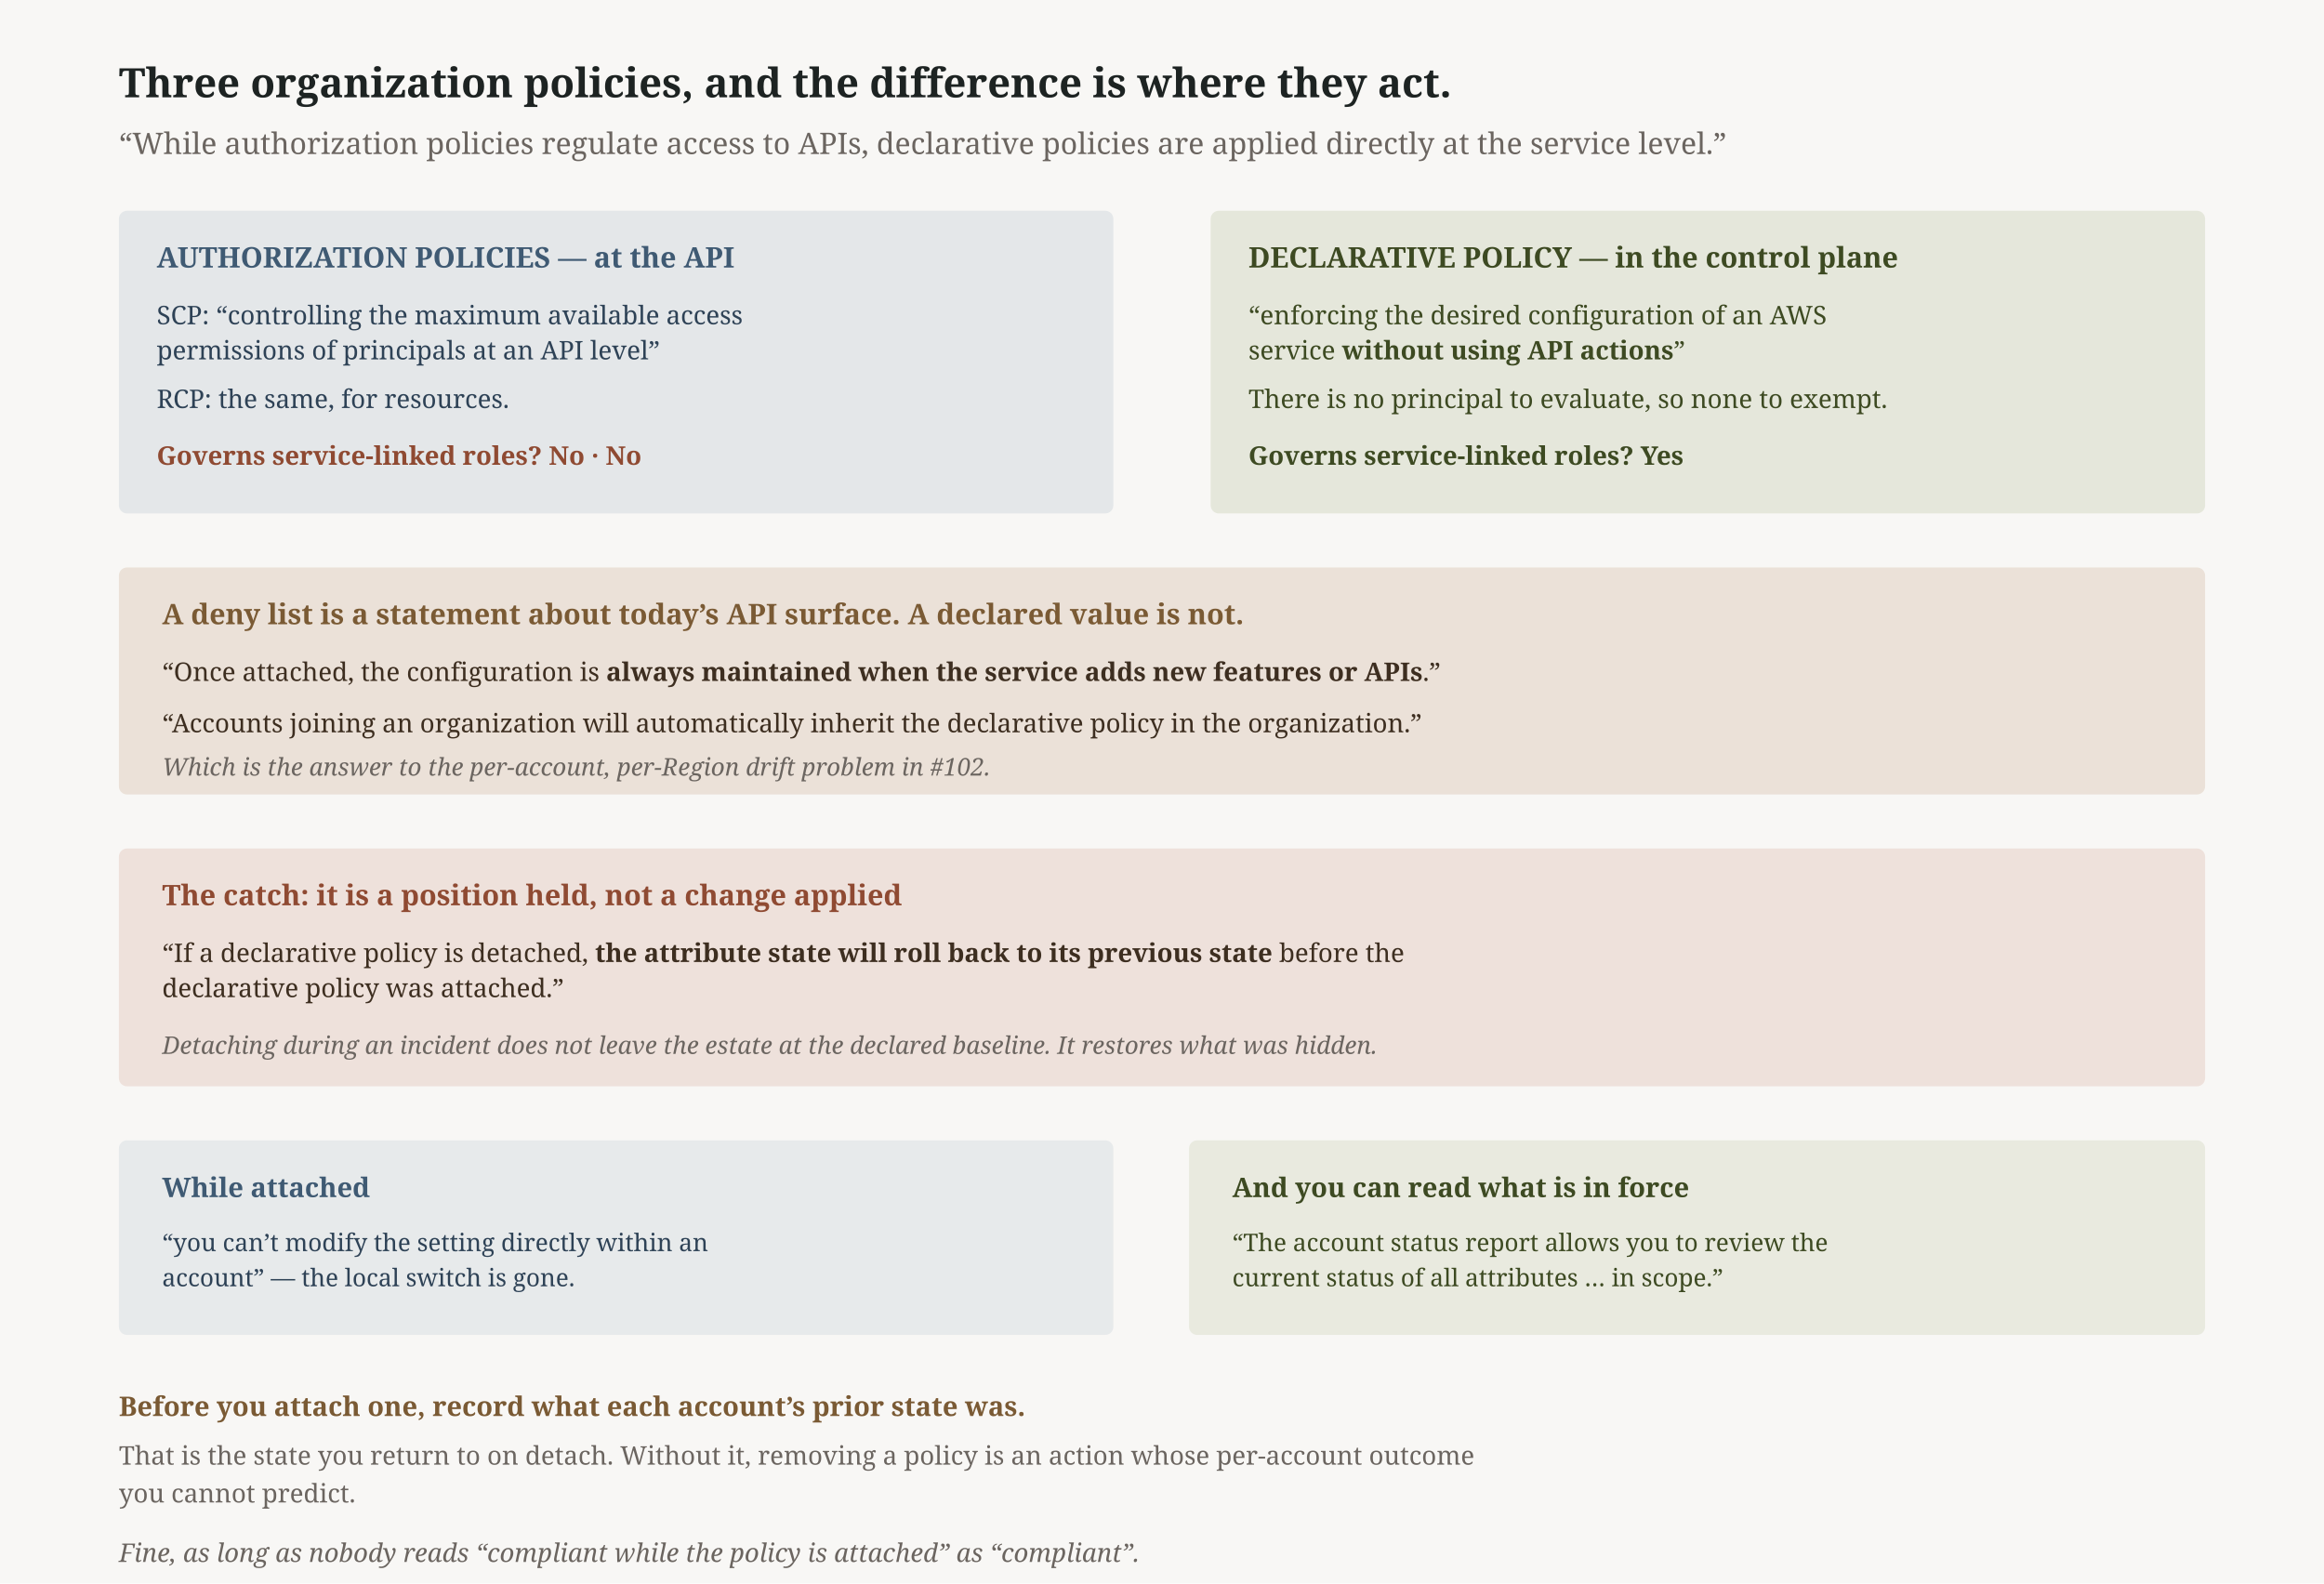
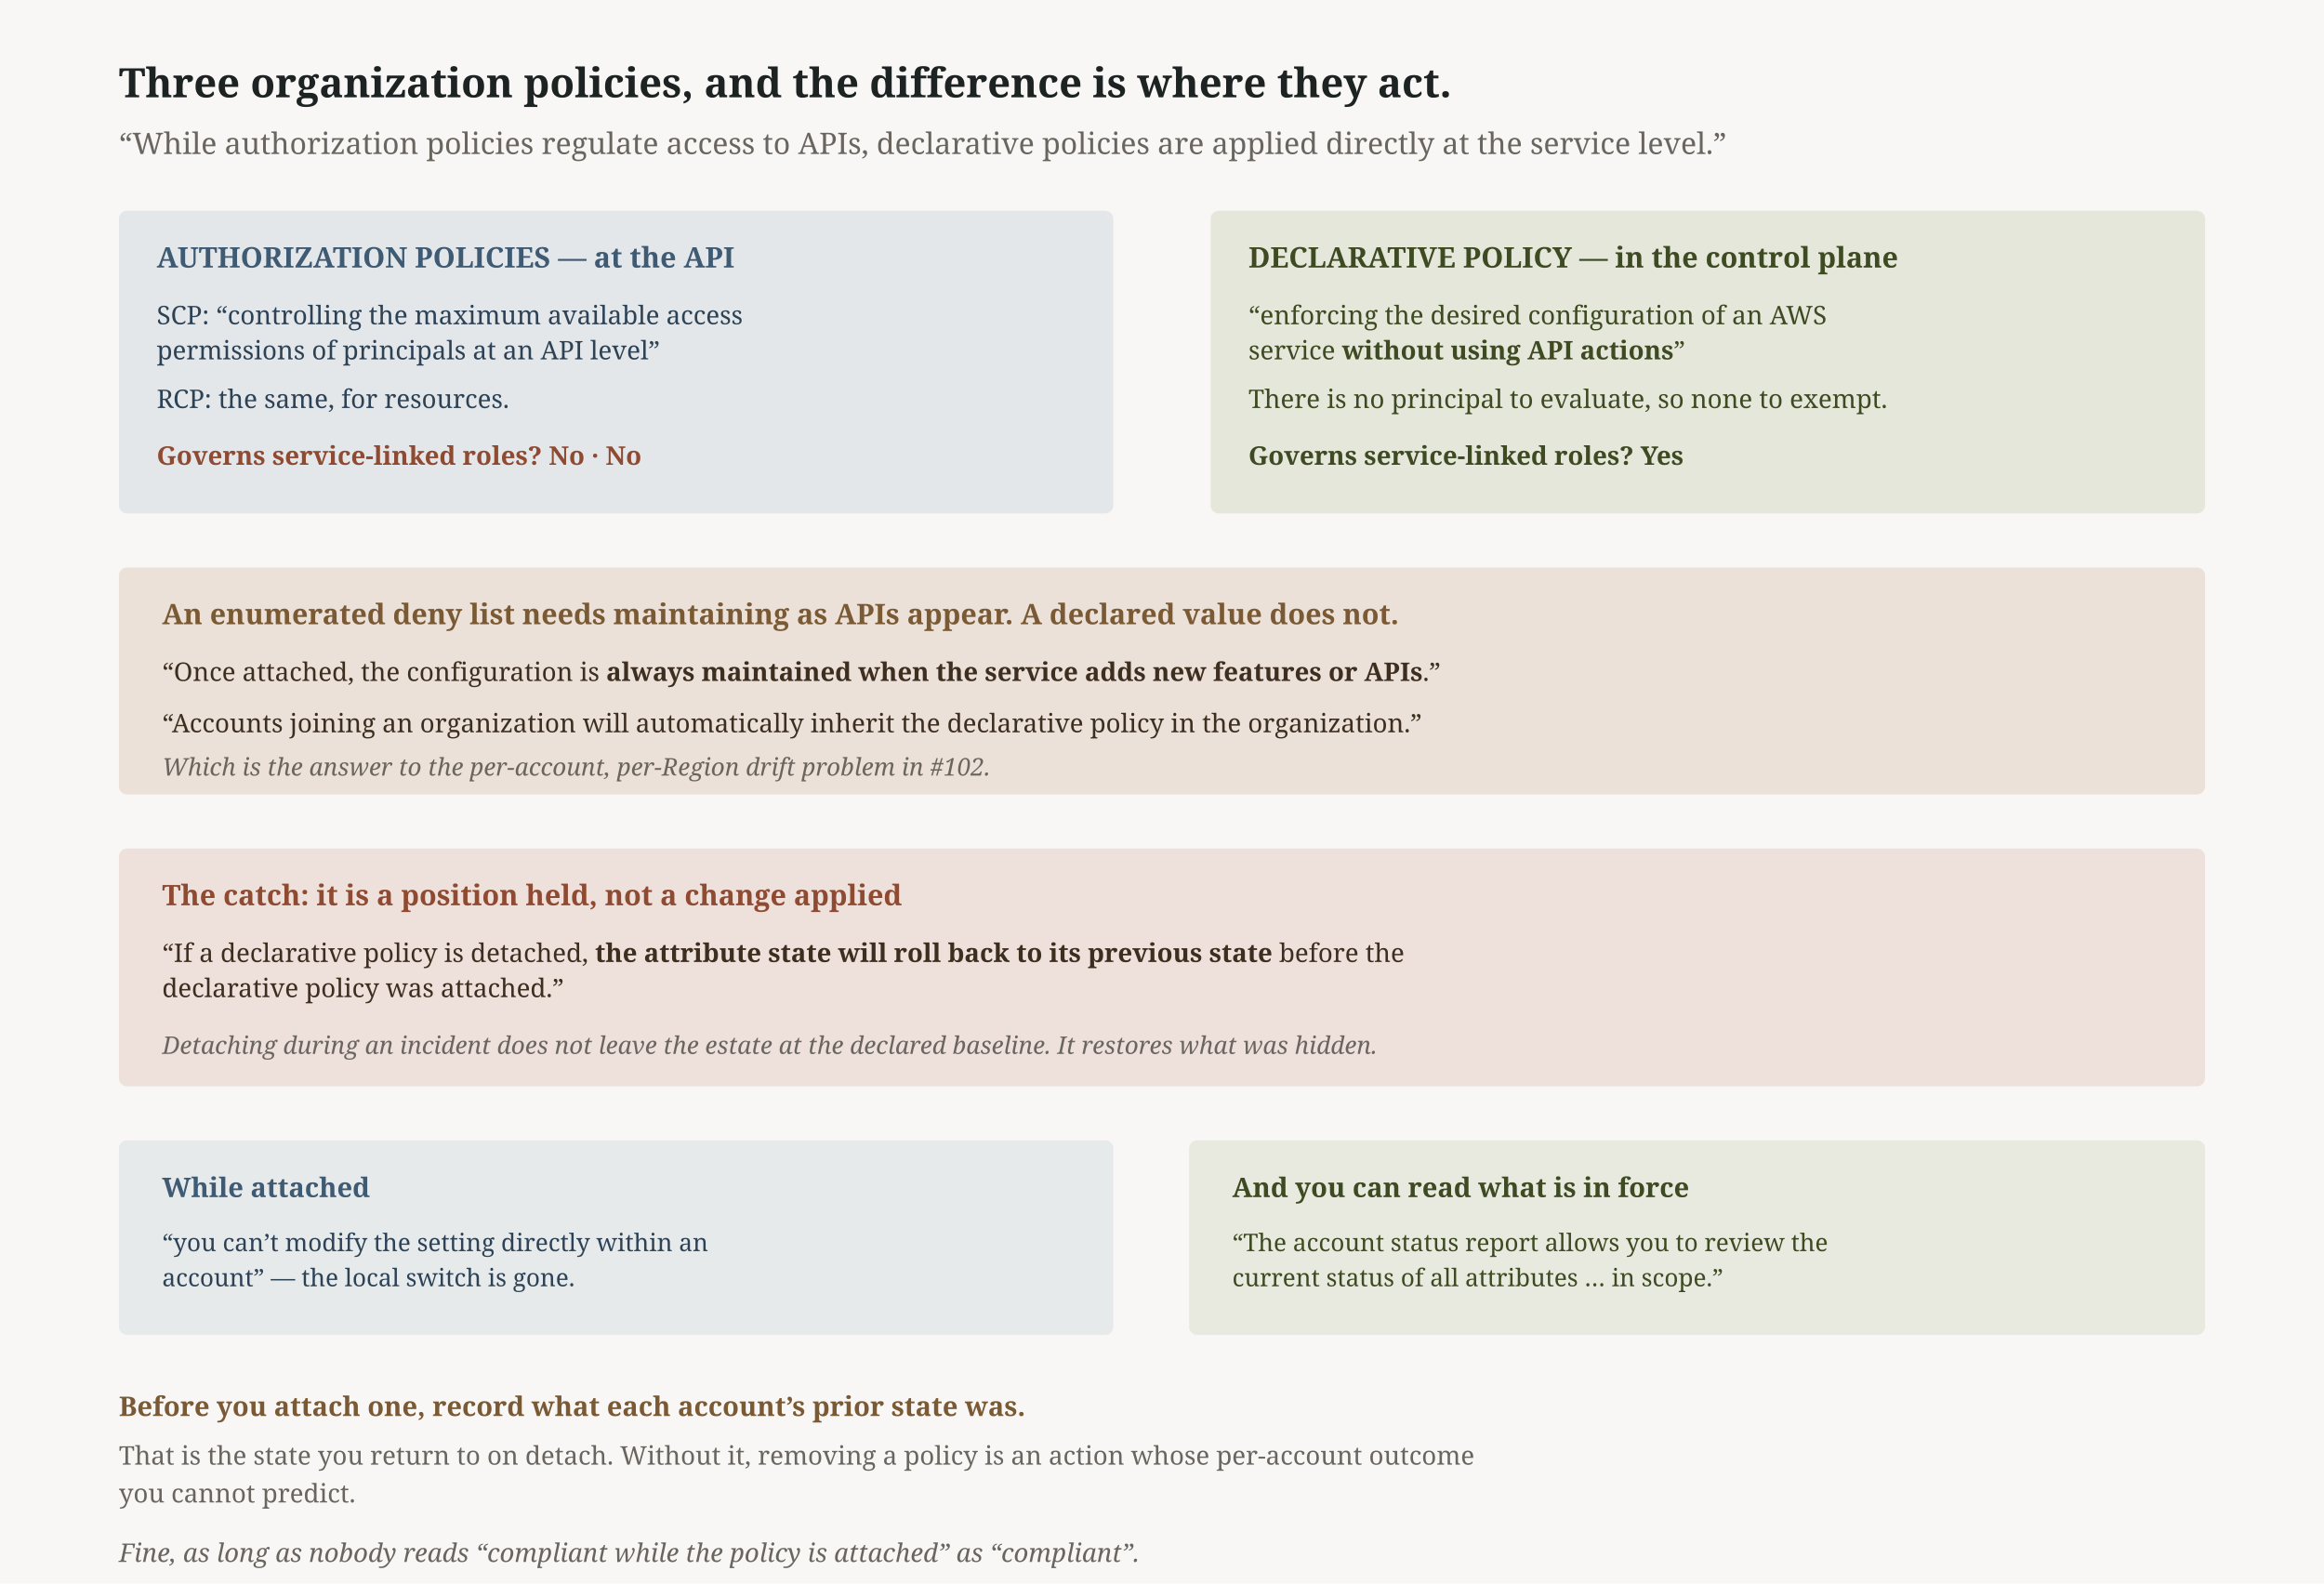
- <svg xmlns="http://www.w3.org/2000/svg" viewBox="0 0 860 586" style="width:100%;max-width:860px;" role="img" aria-label="Diagram: AWS Organizations declarative policies are enforced in the service's control plane, which AWS describes as an important distinction from authorization policies such as service control policies and resource control policies. Authorization policies regulate access to APIs, while declarative policies are applied directly at the service level to enforce durable intent. A service control policy governs principals by controlling the maximum available access permissions of principals at an API level and does not govern service-linked roles. A resource control policy does the same for resources at an API level and also does not govern service-linked roles. A declarative policy enforces the desired configuration of an AWS service without using API actions, and it does govern service-linked roles. Because it asserts a value rather than enumerating denied calls, the configuration is always maintained when the service adds new features or APIs, and is maintained when new accounts are added to the organization, which inherit the policy automatically. The catch is that a declarative policy is a position held rather than a change applied: if it is detached, the attribute state rolls back to its previous state before the policy was attached, and while it is attached an account cannot modify the setting directly. The account status report shows the current status of all supported attributes for accounts in scope.">
+ <svg xmlns="http://www.w3.org/2000/svg" viewBox="0 0 860 586" style="width:100%;max-width:860px;" role="img" aria-label="Diagram: AWS Organizations declarative policies are enforced in the service's control plane, which AWS describes as an important distinction from authorization policies such as service control policies and resource control policies. Authorization policies regulate access to APIs, while declarative policies are applied directly at the service level to enforce durable intent. A service control policy governs principals by controlling the maximum available access permissions of principals at an API level and does not govern service-linked roles. A resource control policy does the same for resources at an API level and also does not govern service-linked roles. A declarative policy enforces the desired configuration of an AWS service without using API actions, and it does govern service-linked roles. Because it asserts a value rather than enumerating denied calls, the configuration is always maintained for supported attributes when the service adds new features or APIs, and is maintained when new accounts are added to the organization, which inherit the policy automatically. The catch is that a declarative policy is a position held rather than a change applied: if it is detached, the attribute state rolls back to its previous state before the policy was attached, and while it is attached an account cannot modify the setting directly. The account status report shows the current status of all supported attributes for accounts in scope.">
  <rect width="860" height="586" fill="#F8F7F5" />
  <text x="44" y="36" font-family="Georgia, serif" font-size="15" font-weight="bold" fill="#1D2322">Three organization policies, and the difference is where they act.</text>
  <text x="44" y="57" font-family="Georgia, serif" font-size="11" fill="#6B6560">“While authorization policies regulate access to APIs, declarative policies are applied directly at the service level.”</text>
  <rect x="44" y="78" width="368" height="112" rx="3" fill="#5B7B9A" opacity="0.13" />
  <text x="58" y="99" font-family="Georgia, serif" font-size="10.5" font-weight="bold" fill="#3F5A73">AUTHORIZATION POLICIES — at the API</text>
  <text x="58" y="120" font-family="Georgia, serif" font-size="9.5" fill="#2E4256">SCP: “controlling the maximum available access</text>
  <text x="58" y="133" font-family="Georgia, serif" font-size="9.5" fill="#2E4256">permissions of principals at an API level”</text>
  <text x="58" y="151" font-family="Georgia, serif" font-size="9.5" fill="#2E4256">RCP: the same, for resources.</text>
  <text x="58" y="172" font-family="Georgia, serif" font-size="9.5" font-weight="bold" fill="#8F4A32">Governs service-linked roles?   No   ·   No</text>
  <rect x="448" y="78" width="368" height="112" rx="3" fill="#8A9A5B" opacity="0.17" />
  <text x="462" y="99" font-family="Georgia, serif" font-size="10.5" font-weight="bold" fill="#3D4A22">DECLARATIVE POLICY — in the control plane</text>
  <text x="462" y="120" font-family="Georgia, serif" font-size="9.5" fill="#3D4A22">“enforcing the desired configuration of an AWS</text>
  <text x="462" y="133" font-family="Georgia, serif" font-size="9.5" fill="#3D4A22">service <tspan font-weight="bold">without using API actions</tspan>”</text>
  <text x="462" y="151" font-family="Georgia, serif" font-size="9.5" fill="#3D4A22">There is no principal to evaluate, so none to exempt.</text>
  <text x="462" y="172" font-family="Georgia, serif" font-size="9.5" font-weight="bold" fill="#3D4A22">Governs service-linked roles?   Yes</text>
  <rect x="44" y="210" width="772" height="84" rx="3" fill="#C4A484" opacity="0.26" />
-   <text x="60" y="231" font-family="Georgia, serif" font-size="10.5" font-weight="bold" fill="#7A5A34">A deny list is a statement about today’s API surface. A declared value is not.</text>
+   <text x="60" y="231" font-family="Georgia, serif" font-size="10.5" font-weight="bold" fill="#7A5A34">An enumerated deny list needs maintaining as APIs appear. A declared value does not.</text>
  <text x="60" y="252" font-family="Georgia, serif" font-size="9.5" fill="#3D2E20">“Once attached, the configuration is <tspan font-weight="bold">always maintained when the service adds new features or APIs</tspan>.”</text>
  <text x="60" y="271" font-family="Georgia, serif" font-size="9.5" fill="#3D2E20">“Accounts joining an organization will automatically inherit the declarative policy in the organization.”</text>
  <text x="60" y="287" font-family="Georgia, serif" font-size="9" font-style="italic" fill="#6B6560">Which is the answer to the per-account, per-Region drift problem in #102.</text>
  <rect x="44" y="314" width="772" height="88" rx="3" fill="#B5654A" opacity="0.15" />
  <text x="60" y="335" font-family="Georgia, serif" font-size="10.5" font-weight="bold" fill="#8F4A32">The catch: it is a position held, not a change applied</text>
  <text x="60" y="356" font-family="Georgia, serif" font-size="9.5" fill="#3D2E20">“If a declarative policy is detached, <tspan font-weight="bold">the attribute state will roll back to its previous state</tspan> before the</text>
  <text x="60" y="369" font-family="Georgia, serif" font-size="9.5" fill="#3D2E20">declarative policy was attached.”</text>
  <text x="60" y="390" font-family="Georgia, serif" font-size="9" font-style="italic" fill="#6B6560">Detaching during an incident does not leave the estate at the declared baseline. It restores what was hidden.</text>
  <rect x="44" y="422" width="368" height="72" rx="3" fill="#5B7B9A" opacity="0.11" />
  <text x="60" y="443" font-family="Georgia, serif" font-size="10" font-weight="bold" fill="#3F5A73">While attached</text>
  <text x="60" y="463" font-family="Georgia, serif" font-size="9" fill="#2E4256">“you can’t modify the setting directly within an</text>
  <text x="60" y="476" font-family="Georgia, serif" font-size="9" fill="#2E4256">account”  —  the local switch is gone.</text>
  <rect x="440" y="422" width="376" height="72" rx="3" fill="#8A9A5B" opacity="0.14" />
  <text x="456" y="443" font-family="Georgia, serif" font-size="10" font-weight="bold" fill="#3D4A22">And you can read what is in force</text>
  <text x="456" y="463" font-family="Georgia, serif" font-size="9" fill="#3D4A22">“The account status report allows you to review the</text>
  <text x="456" y="476" font-family="Georgia, serif" font-size="9" fill="#3D4A22">current status of all attributes … in scope.”</text>
  <text x="44" y="524" font-family="Georgia, serif" font-size="10" font-weight="bold" fill="#7A5A34">Before you attach one, record what each account’s prior state was.</text>
  <text x="44" y="542" font-family="Georgia, serif" font-size="9.5" fill="#6B6560">That is the state you return to on detach. Without it, removing a policy is an action whose per-account outcome</text>
  <text x="44" y="556" font-family="Georgia, serif" font-size="9.5" fill="#6B6560">you cannot predict.</text>
  <text x="44" y="578" font-family="Georgia, serif" font-size="9.5" font-style="italic" fill="#6B6560">Fine, as long as nobody reads “compliant while the policy is attached” as “compliant”.</text>
</svg>
